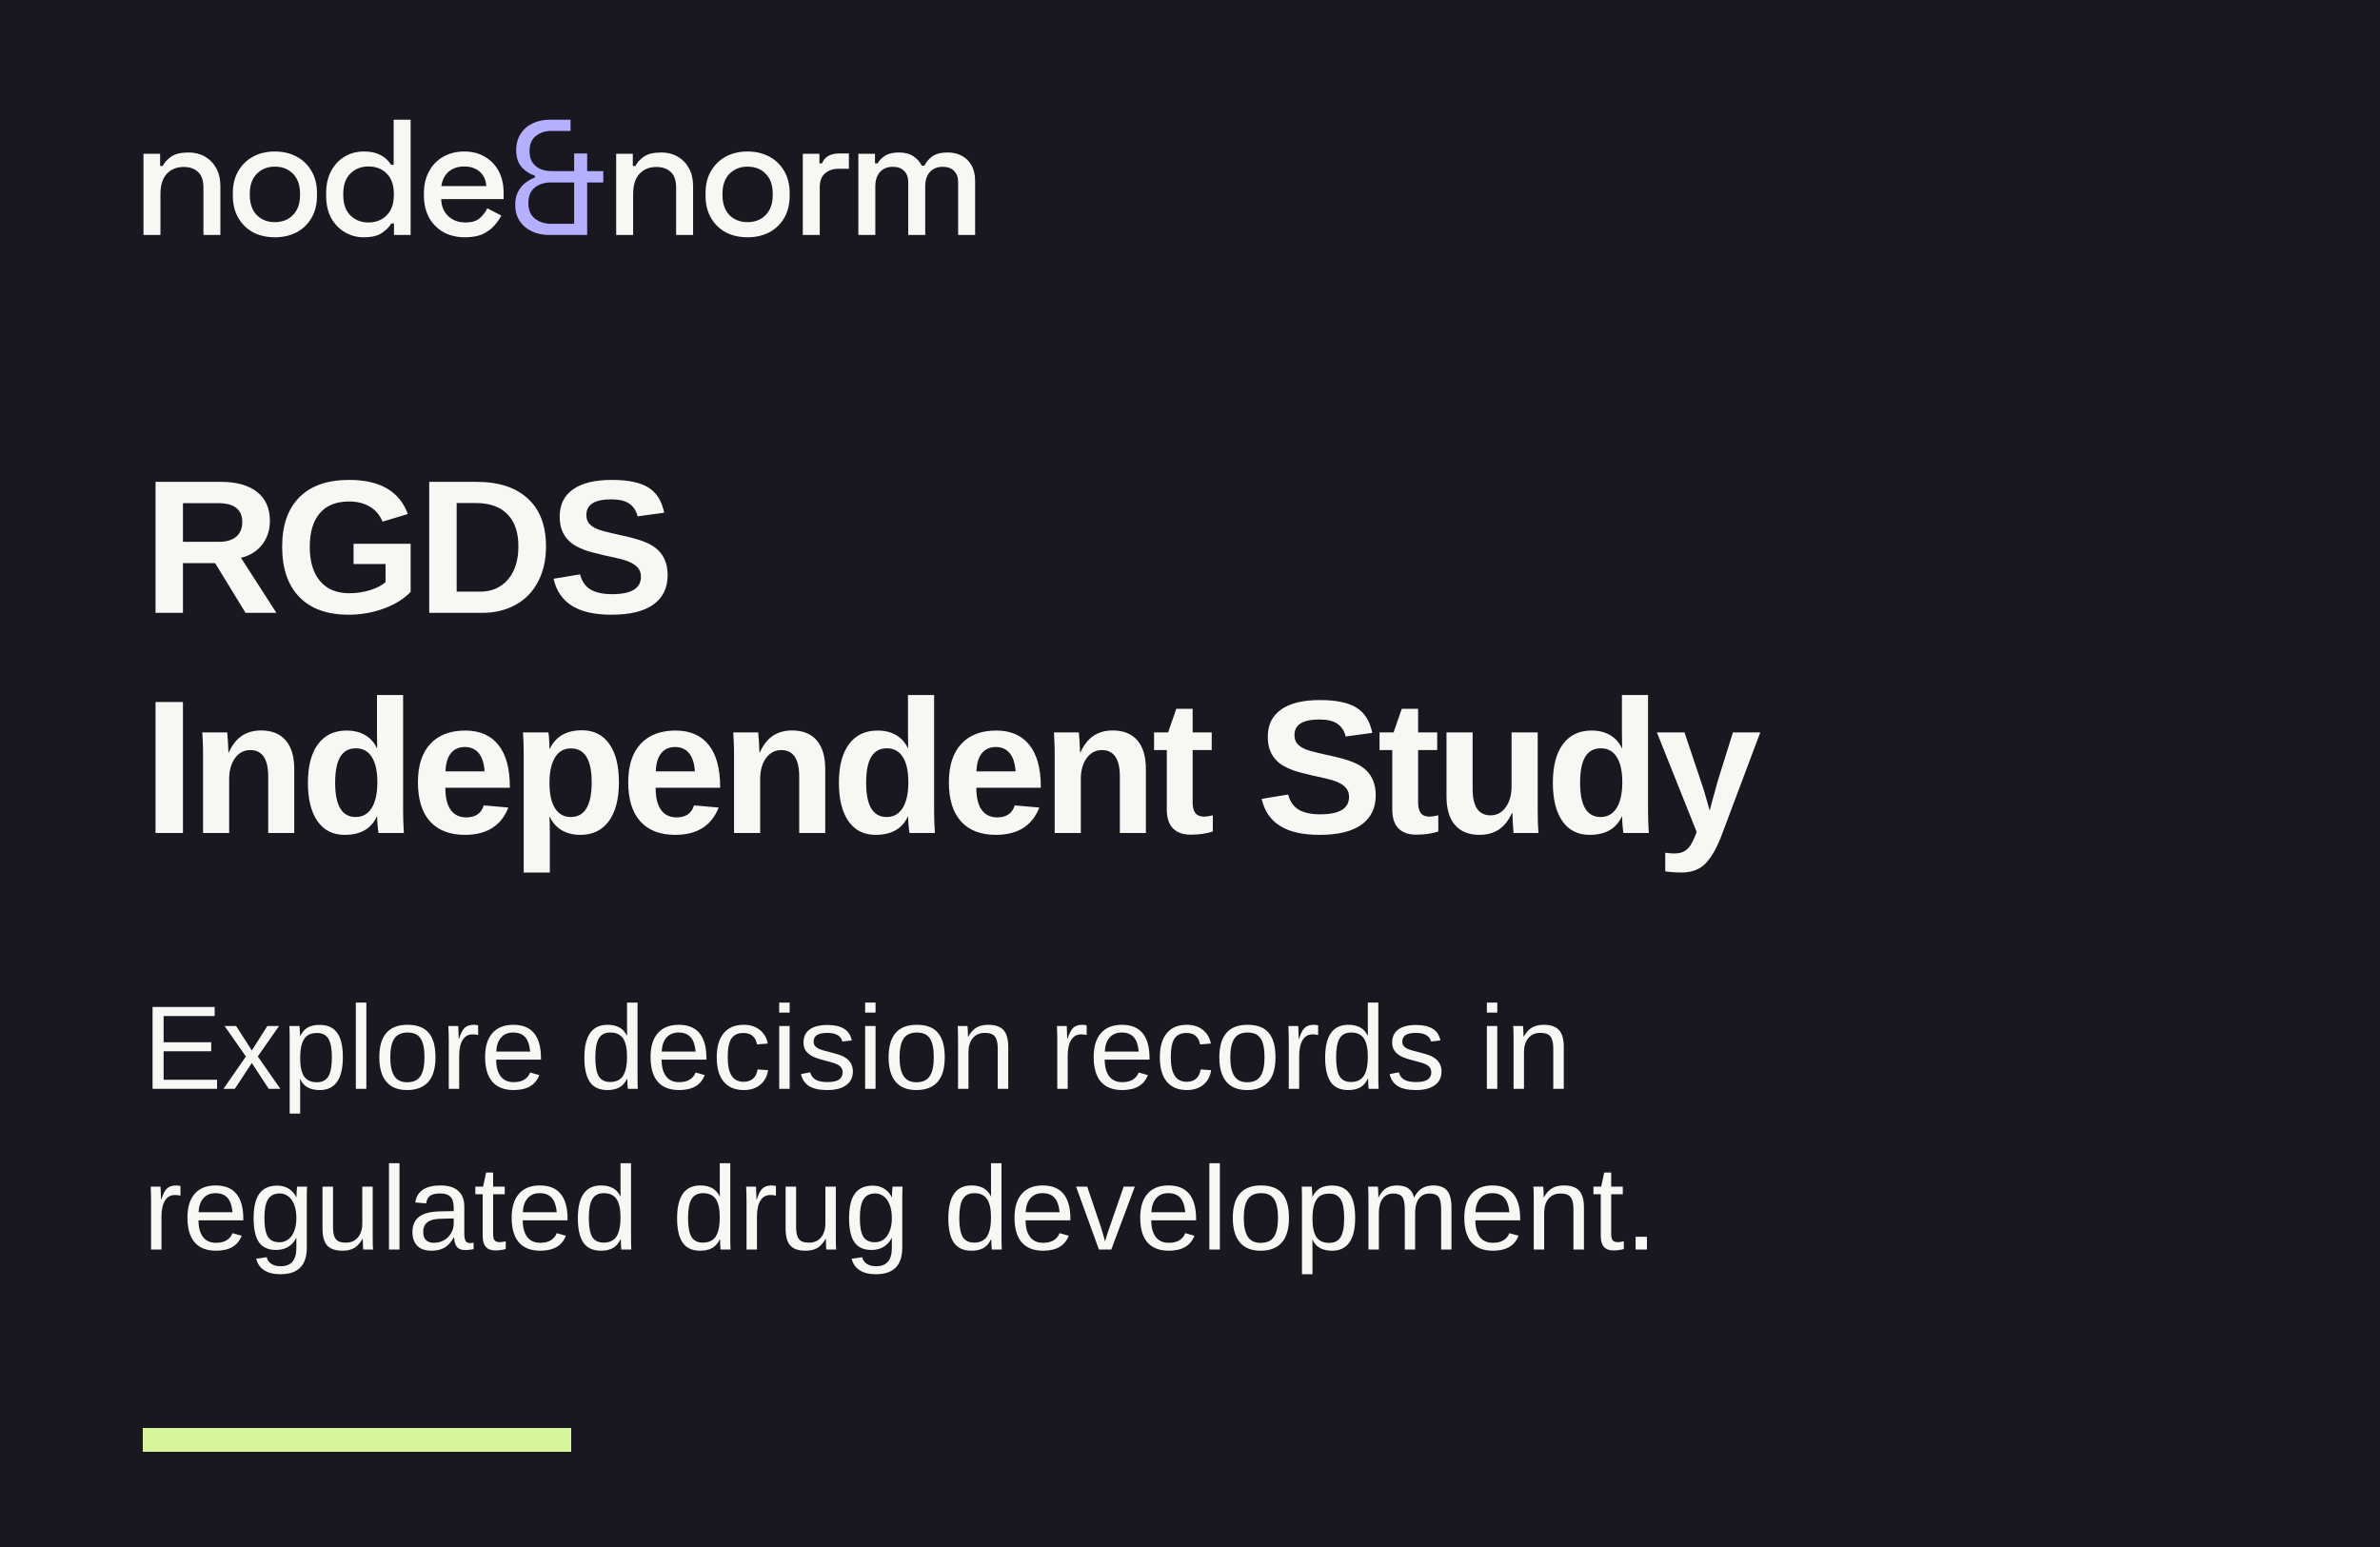
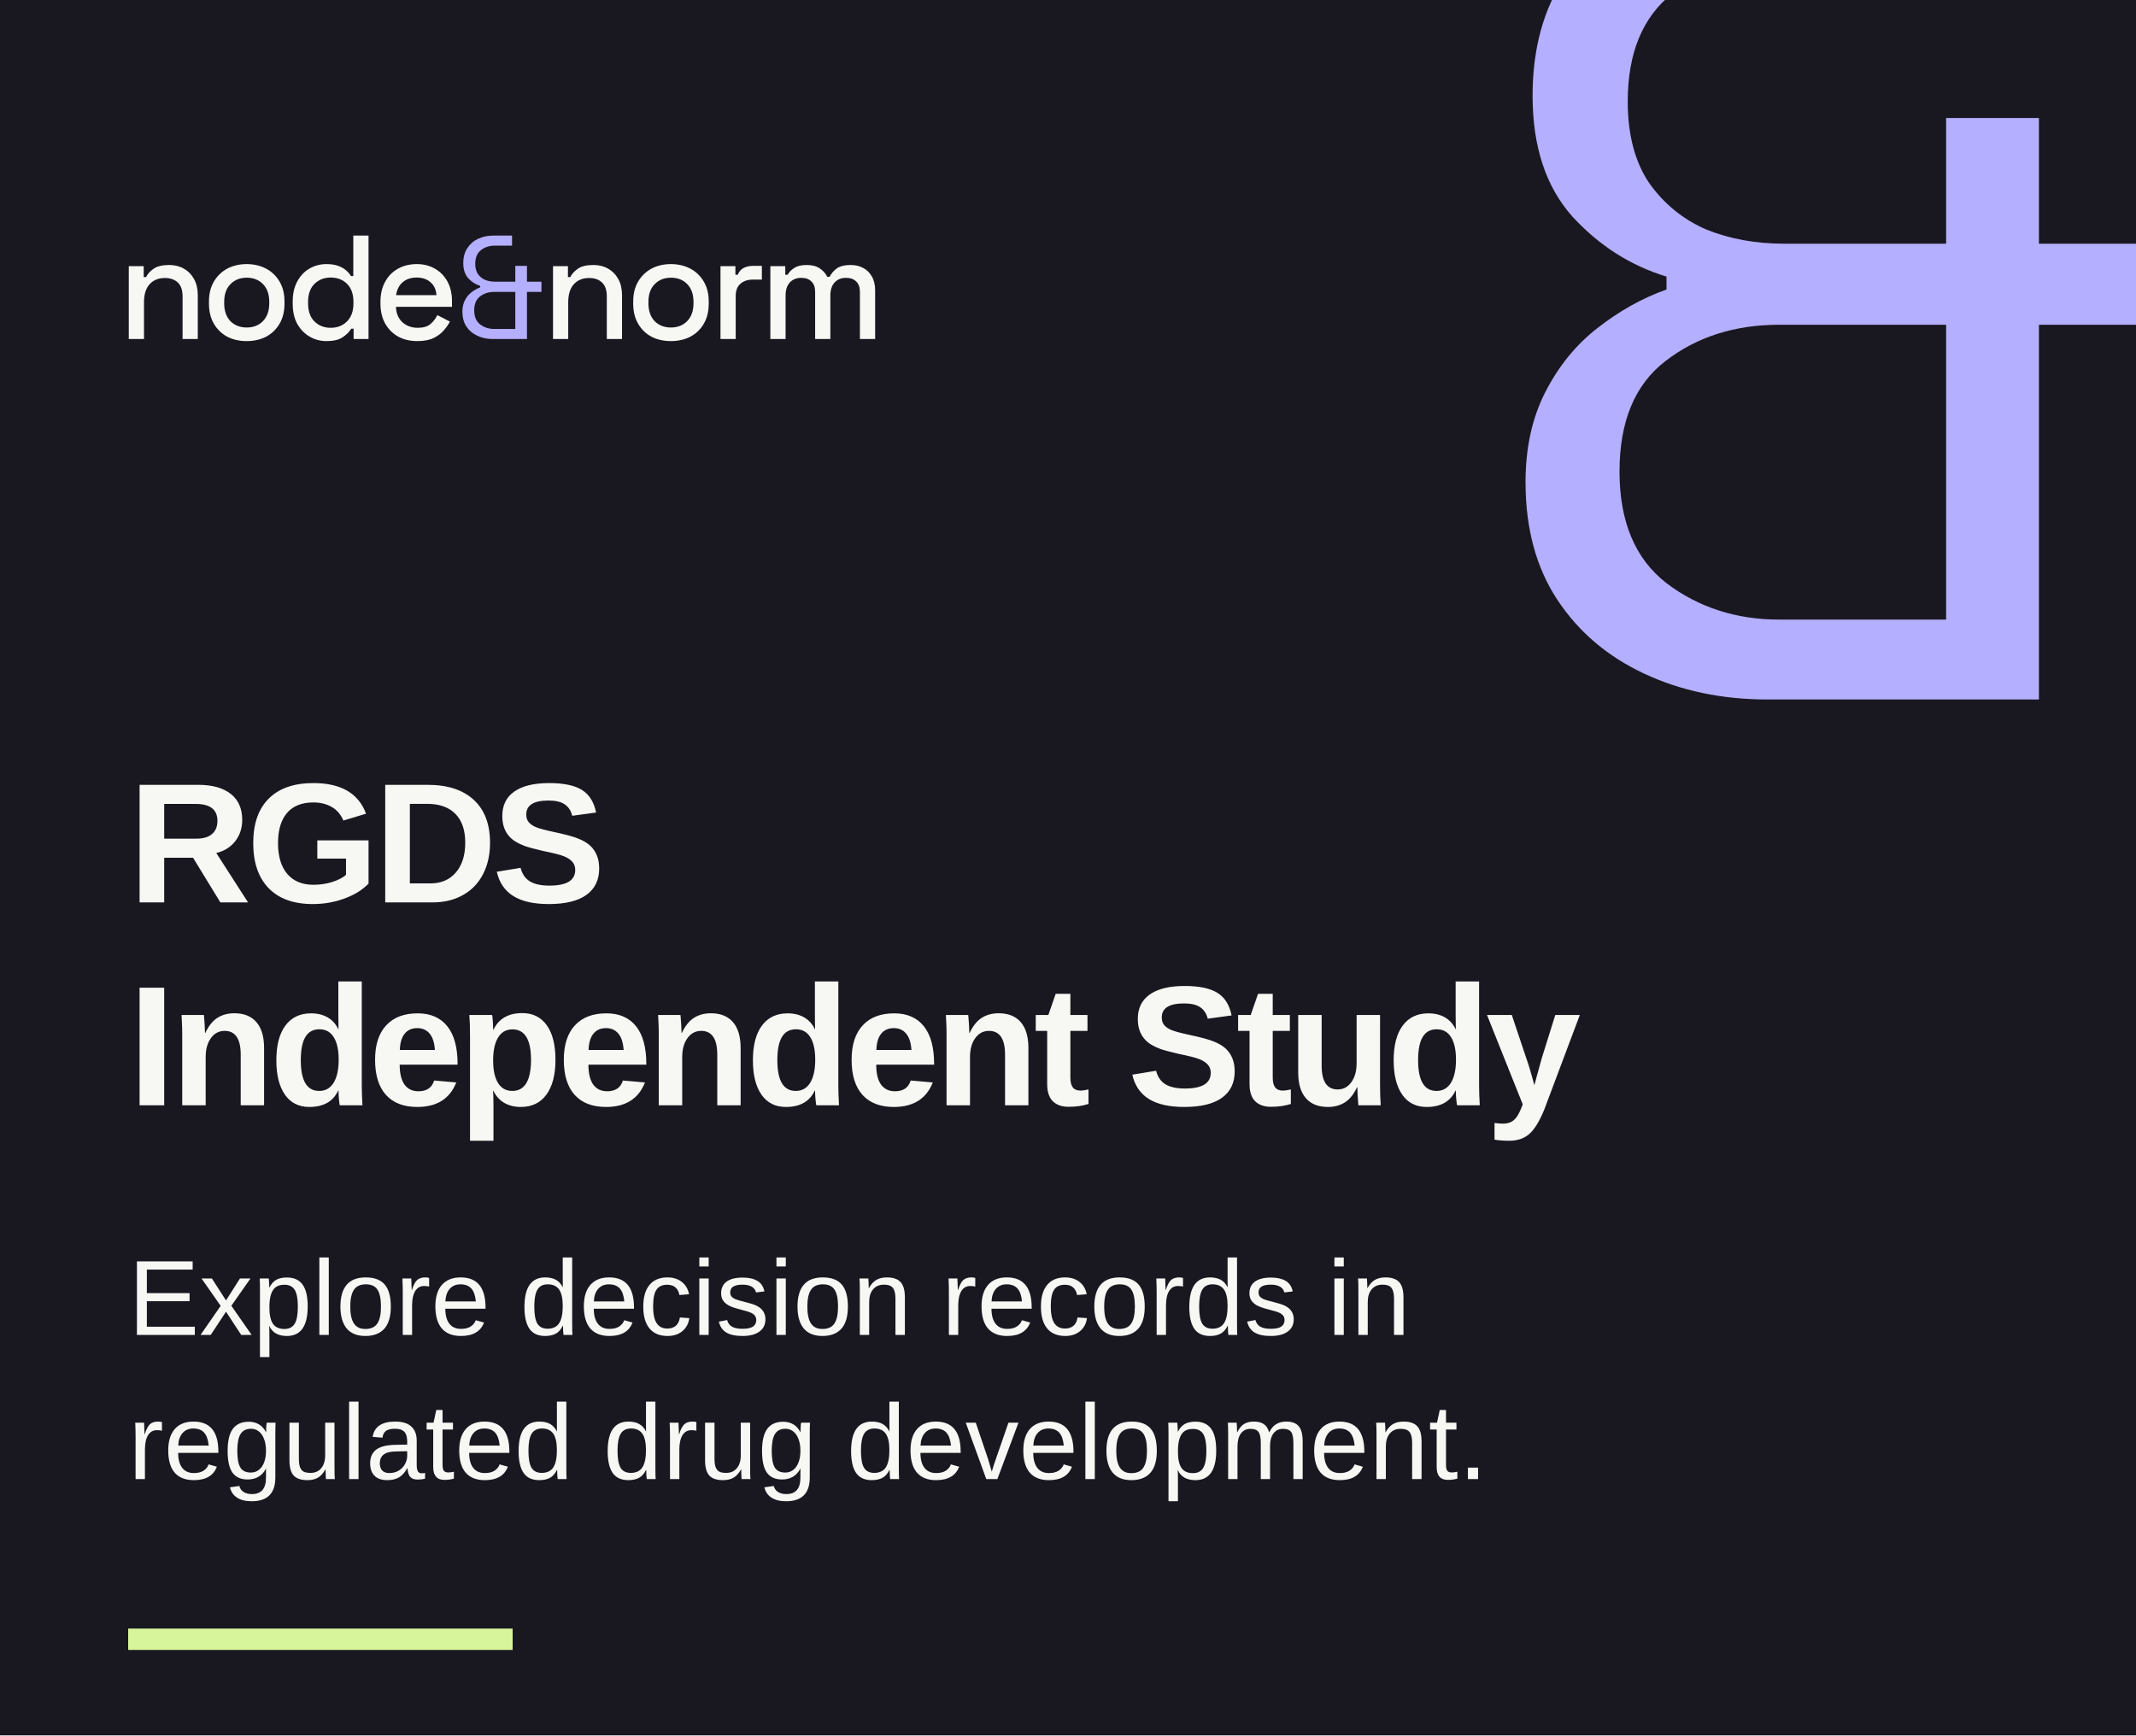
- <svg xmlns="http://www.w3.org/2000/svg" width="400" height="260" viewBox="0 0 400 260" role="img" aria-labelledby="title desc">
-   <rect width="400" height="260" fill="#191820" />
-   <svg viewBox="34.48 -338 2428 346.72" x="24" y="20" width="140" height="20" aria-hidden="true">
+ <svg xmlns="http://www.w3.org/2000/svg" width="400" height="325" viewBox="0 0 400 325" role="img" aria-labelledby="title desc" overflow="hidden">
+   <rect width="400" height="325" fill="#191820" />
+   <path data-artwork="cover-ampersand" aria-hidden="true" d="M250 0Q192 0 145 -22Q98 -44 71 -85Q44 -126 44 -185Q44 -229 61 -262Q78 -295 105 -316Q133 -338 164 -349L164 -360Q118 -374 84 -411Q50 -449 50 -514Q50 -574 78 -616Q106 -658 152 -679Q198 -700 254 -700L380 -700L380 -632L264 -632Q208 -632 169 -601Q131 -571 131 -509Q131 -467 149 -440Q168 -413 198 -400Q228 -388 264 -388L402 -388L402 -495L481 -495L481 -388L579 -388L579 -319L481 -319L481 0L250 0ZM260 -68L402 -68L402 -319L260 -319Q203 -319 163 -288Q124 -258 124 -194Q124 -130 164 -99Q205 -68 260 -68Z" fill="#b5afff" transform="translate(276 131) scale(0.22)" />
+   <svg viewBox="34.48 -338 2428 346.72" x="24" y="44" width="140" height="20" aria-hidden="true">
    <path fill="#f7f7f4" transform="translate(0 0) scale(0.48)" d="M76 0L76 -493L177 -493L177 -419L193 -419Q207 -449 243 -475Q279 -501 350 -501Q406 -501 449 -476Q493 -451 518 -405Q543 -360 543 -296L543 0L440 0L440 -288Q440 -352 408 -382Q376 -413 320 -413Q256 -413 217 -371Q179 -329 179 -249L179 0L76 0Z" />
    <path fill="#f7f7f4" transform="translate(271.96 0) scale(0.48)" d="M307 14Q233 14 175 -16Q118 -47 85 -104Q52 -161 52 -239L52 -254Q52 -332 85 -388Q118 -445 175 -476Q233 -507 307 -507Q381 -507 439 -476Q497 -445 530 -388Q563 -332 563 -254L563 -239Q563 -161 530 -104Q497 -47 439 -16Q381 14 307 14ZM307 -78Q375 -78 417 -121Q460 -165 460 -242L460 -251Q460 -328 418 -371Q376 -415 307 -415Q240 -415 197 -371Q155 -328 155 -251L155 -242Q155 -165 197 -121Q240 -78 307 -78Z" />
    <path fill="#f7f7f4" transform="translate(543.92 0) scale(0.48)" d="M280 14Q219 14 167 -16Q115 -46 83 -102Q52 -159 52 -239L52 -254Q52 -333 83 -390Q114 -447 166 -477Q218 -507 280 -507Q328 -507 360 -495Q393 -483 414 -464Q435 -446 446 -426L462 -426L462 -700L565 -700L565 0L464 0L464 -70L448 -70Q429 -38 390 -12Q352 14 280 14ZM309 -76Q376 -76 419 -119Q463 -162 463 -242L463 -251Q463 -330 420 -373Q377 -416 309 -416Q243 -416 199 -373Q156 -330 156 -251L156 -242Q156 -162 199 -119Q243 -76 309 -76Z" />
    <path fill="#f7f7f4" transform="translate(828.88 0) scale(0.48)" d="M302 14Q227 14 171 -17Q115 -49 83 -106Q52 -164 52 -240L52 -252Q52 -329 83 -386Q114 -444 169 -475Q225 -507 298 -507Q369 -507 422 -475Q476 -444 506 -388Q536 -332 536 -257L536 -218L157 -218Q159 -153 200 -114Q242 -76 304 -76Q362 -76 391 -102Q421 -128 437 -162L522 -118Q508 -90 481 -59Q455 -28 412 -7Q369 14 302 14ZM158 -297L431 -297Q427 -353 391 -384Q355 -416 297 -416Q239 -416 202 -384Q166 -353 158 -297Z" />
    <path fill="#b5afff" transform="translate(1098.84 0) scale(0.48)" d="M250 0Q192 0 145 -22Q98 -44 71 -85Q44 -126 44 -185Q44 -229 61 -262Q78 -295 105 -316Q133 -338 164 -349L164 -360Q118 -374 84 -411Q50 -449 50 -514Q50 -574 78 -616Q106 -658 152 -679Q198 -700 254 -700L380 -700L380 -632L264 -632Q208 -632 169 -601Q131 -571 131 -509Q131 -467 149 -440Q168 -413 198 -400Q228 -388 264 -388L402 -388L402 -495L481 -495L481 -388L579 -388L579 -319L481 -319L481 0L250 0ZM260 -68L402 -68L402 -319L260 -319Q203 -319 163 -288Q124 -258 124 -194Q124 -130 164 -99Q205 -68 260 -68Z" />
    <path fill="#f7f7f4" transform="translate(1377.8 0) scale(0.48)" d="M76 0L76 -493L177 -493L177 -419L193 -419Q207 -449 243 -475Q279 -501 350 -501Q406 -501 449 -476Q493 -451 518 -405Q543 -360 543 -296L543 0L440 0L440 -288Q440 -352 408 -382Q376 -413 320 -413Q256 -413 217 -371Q179 -329 179 -249L179 0L76 0Z" />
    <path fill="#f7f7f4" transform="translate(1649.76 0) scale(0.48)" d="M307 14Q233 14 175 -16Q118 -47 85 -104Q52 -161 52 -239L52 -254Q52 -332 85 -388Q118 -445 175 -476Q233 -507 307 -507Q381 -507 439 -476Q497 -445 530 -388Q563 -332 563 -254L563 -239Q563 -161 530 -104Q497 -47 439 -16Q381 14 307 14ZM307 -78Q375 -78 417 -121Q460 -165 460 -242L460 -251Q460 -328 418 -371Q376 -415 307 -415Q240 -415 197 -371Q155 -328 155 -251L155 -242Q155 -165 197 -121Q240 -78 307 -78Z" />
    <path fill="#f7f7f4" transform="translate(1921.72 0) scale(0.48)" d="M76 0L76 -493L177 -493L177 -435L193 -435Q205 -466 231 -480Q258 -495 297 -495L356 -495L356 -402L293 -402Q243 -402 211 -374Q179 -347 179 -290L179 0L76 0Z" />
    <path fill="#f7f7f4" transform="translate(2083.68 0) scale(0.48)" d="M76 0L76 -493L177 -493L177 -435L193 -435Q207 -461 238 -481Q269 -501 322 -501Q377 -501 410 -478Q444 -456 461 -421L477 -421Q494 -455 526 -478Q559 -501 619 -501Q667 -501 704 -481Q741 -462 763 -423Q785 -385 785 -328L785 0L682 0L682 -320Q682 -365 657 -389Q633 -414 588 -414Q540 -414 511 -383Q482 -352 482 -294L482 0L379 0L379 -320Q379 -365 354 -389Q330 -414 285 -414Q237 -414 208 -383Q179 -352 179 -294L179 0L76 0Z" />
  </svg>
-   <text x="24" y="103" fill="#F7F7F4" font-family="Arial, Helvetica, sans-serif" font-size="32" font-weight="600" letter-spacing="-1">RGDS</text>
-   <text x="24" y="140" fill="#F7F7F4" font-family="Arial, Helvetica, sans-serif" font-size="32" font-weight="600" letter-spacing="-1">Independent Study</text>
-   <text x="24" y="183" fill="#F7F7F4" font-family="Arial, Helvetica, sans-serif" font-size="20">Explore decision records in</text>
-   <text x="24" y="210" fill="#F7F7F4" font-family="Arial, Helvetica, sans-serif" font-size="20">regulated drug development.</text>
-   <rect x="24" y="240" width="72" height="4" fill="#D7F59A" />
+   <text fill="#F7F7F4" font-family="Arial, Helvetica, sans-serif" x="24" y="169" font-size="32" font-weight="600" letter-spacing="-1">RGDS</text>
+   <text fill="#F7F7F4" font-family="Arial, Helvetica, sans-serif" x="24" y="207" font-size="32" font-weight="600" letter-spacing="-1">Independent Study</text>
+   <text fill="#F7F7F4" font-family="Arial, Helvetica, sans-serif" x="24" y="250" font-size="20">Explore decision records in</text>
+   <text fill="#F7F7F4" font-family="Arial, Helvetica, sans-serif" x="24" y="277" font-size="20">regulated drug development.</text>
+   <rect x="24" y="305" width="72" height="4" fill="#D7F59A" />
</svg>
